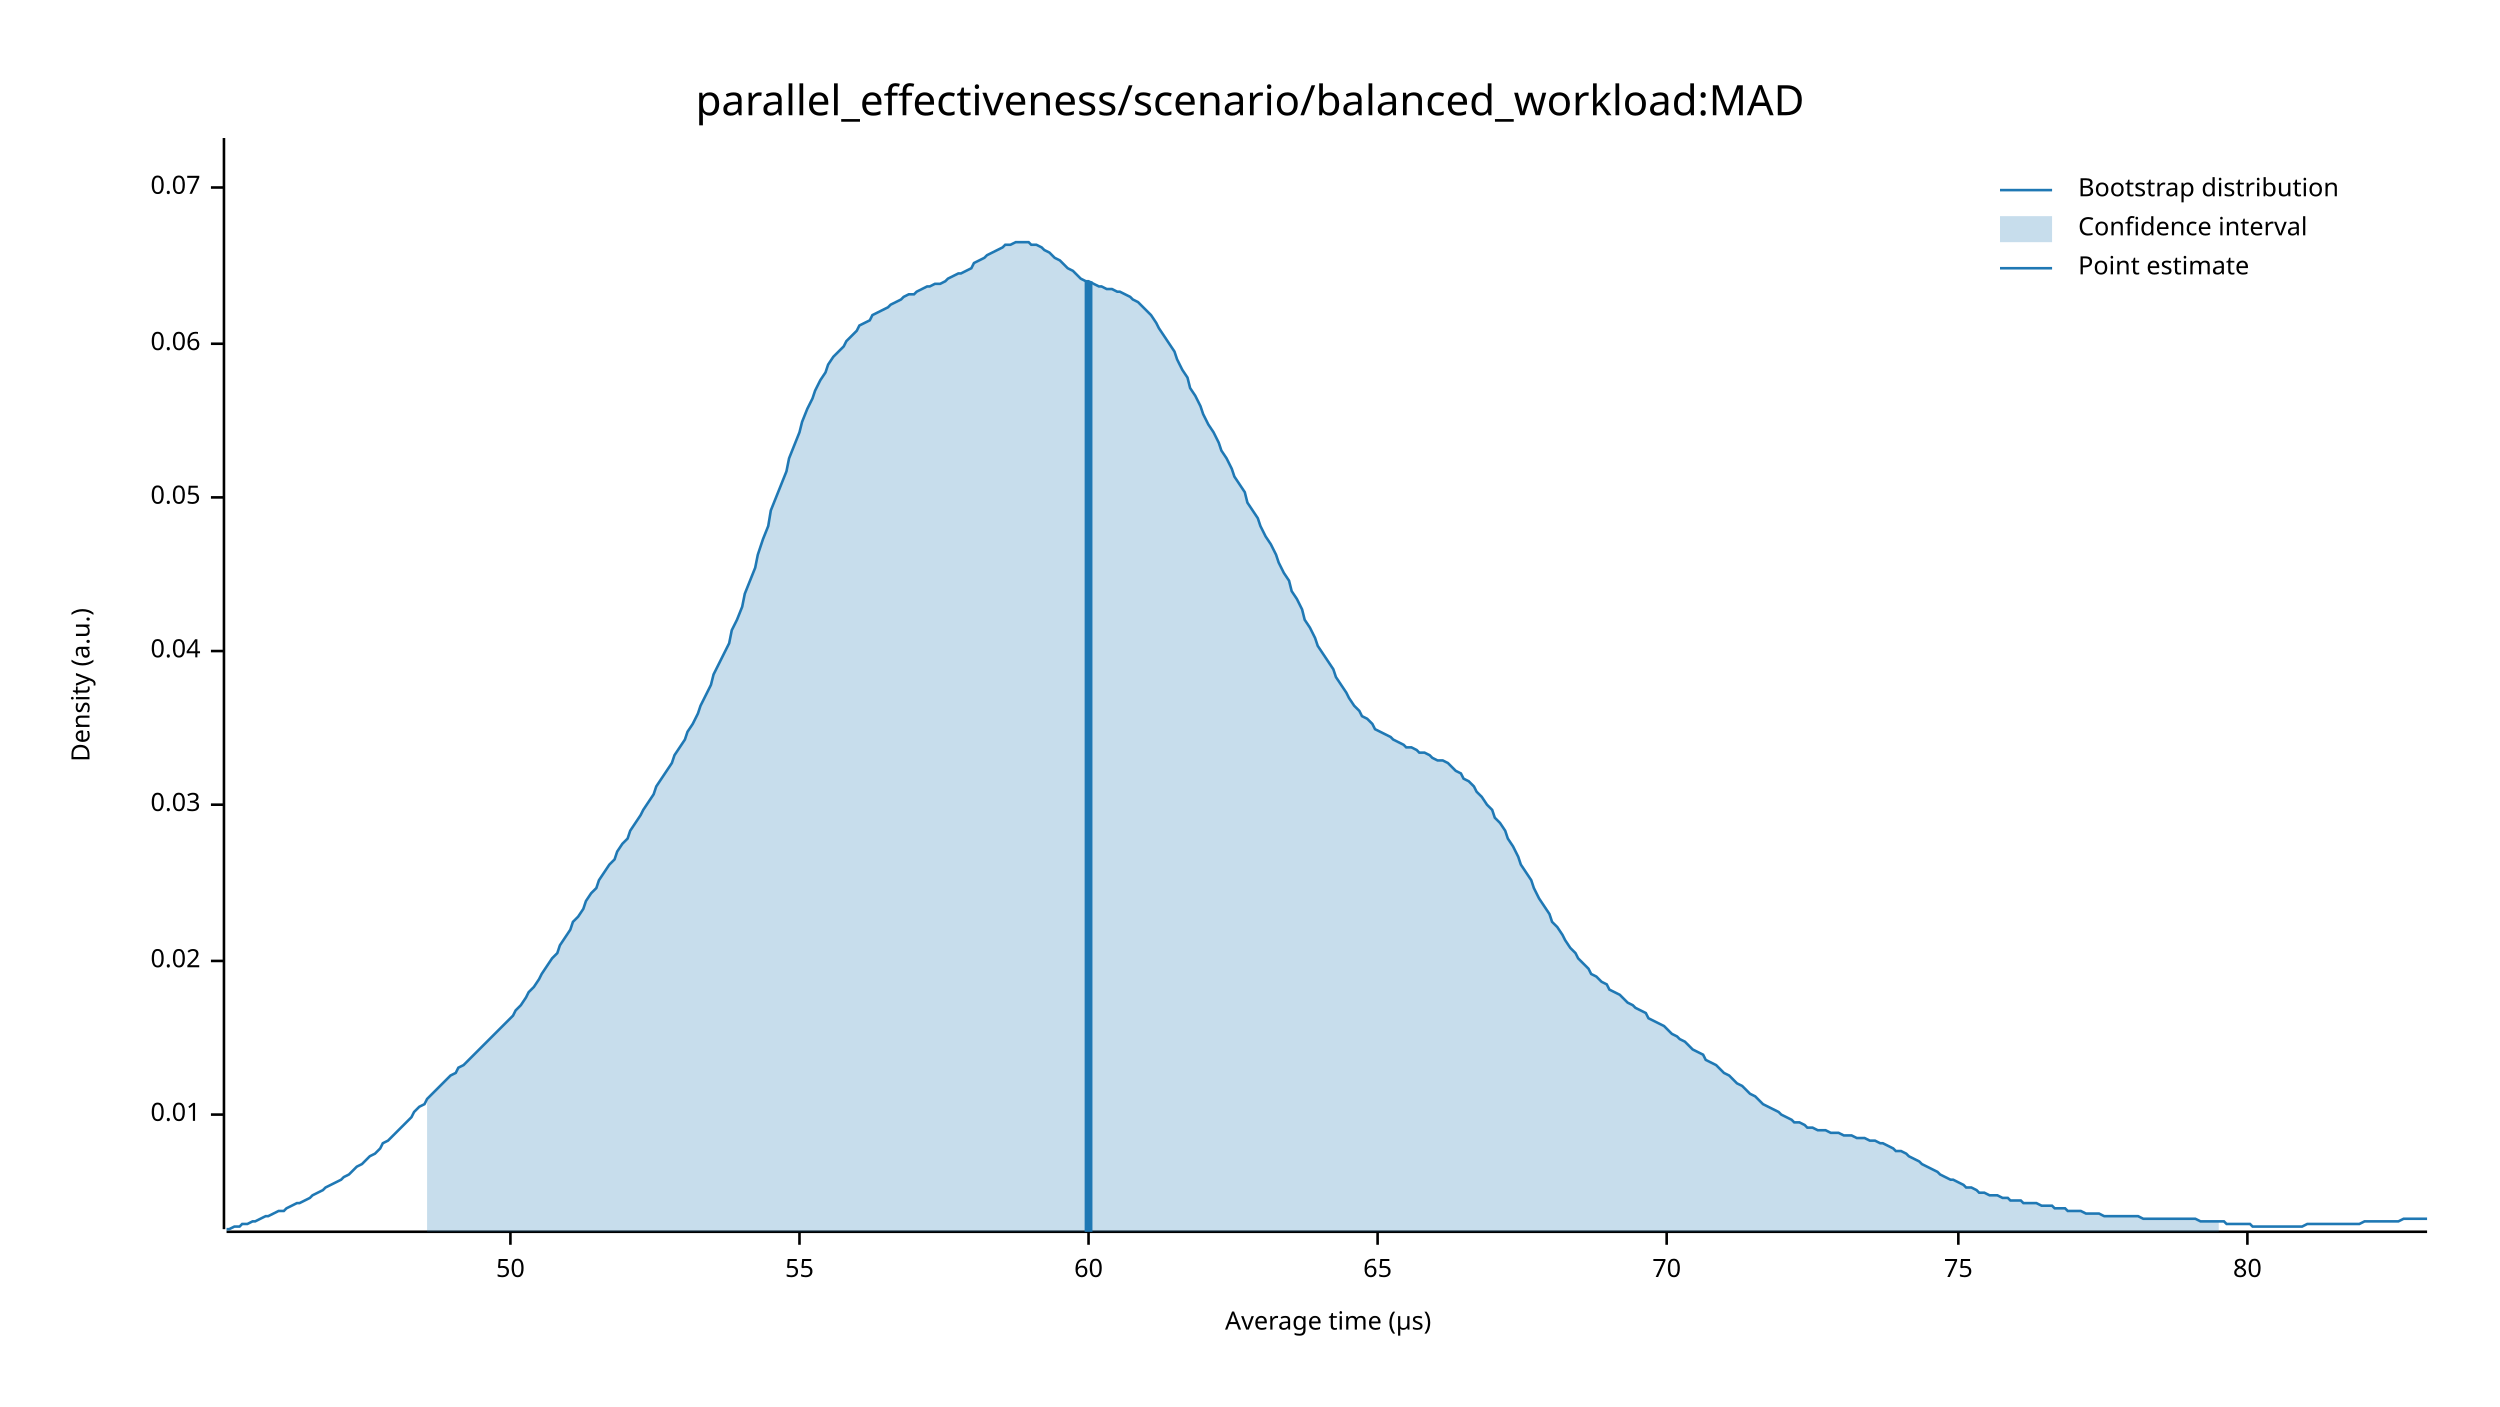
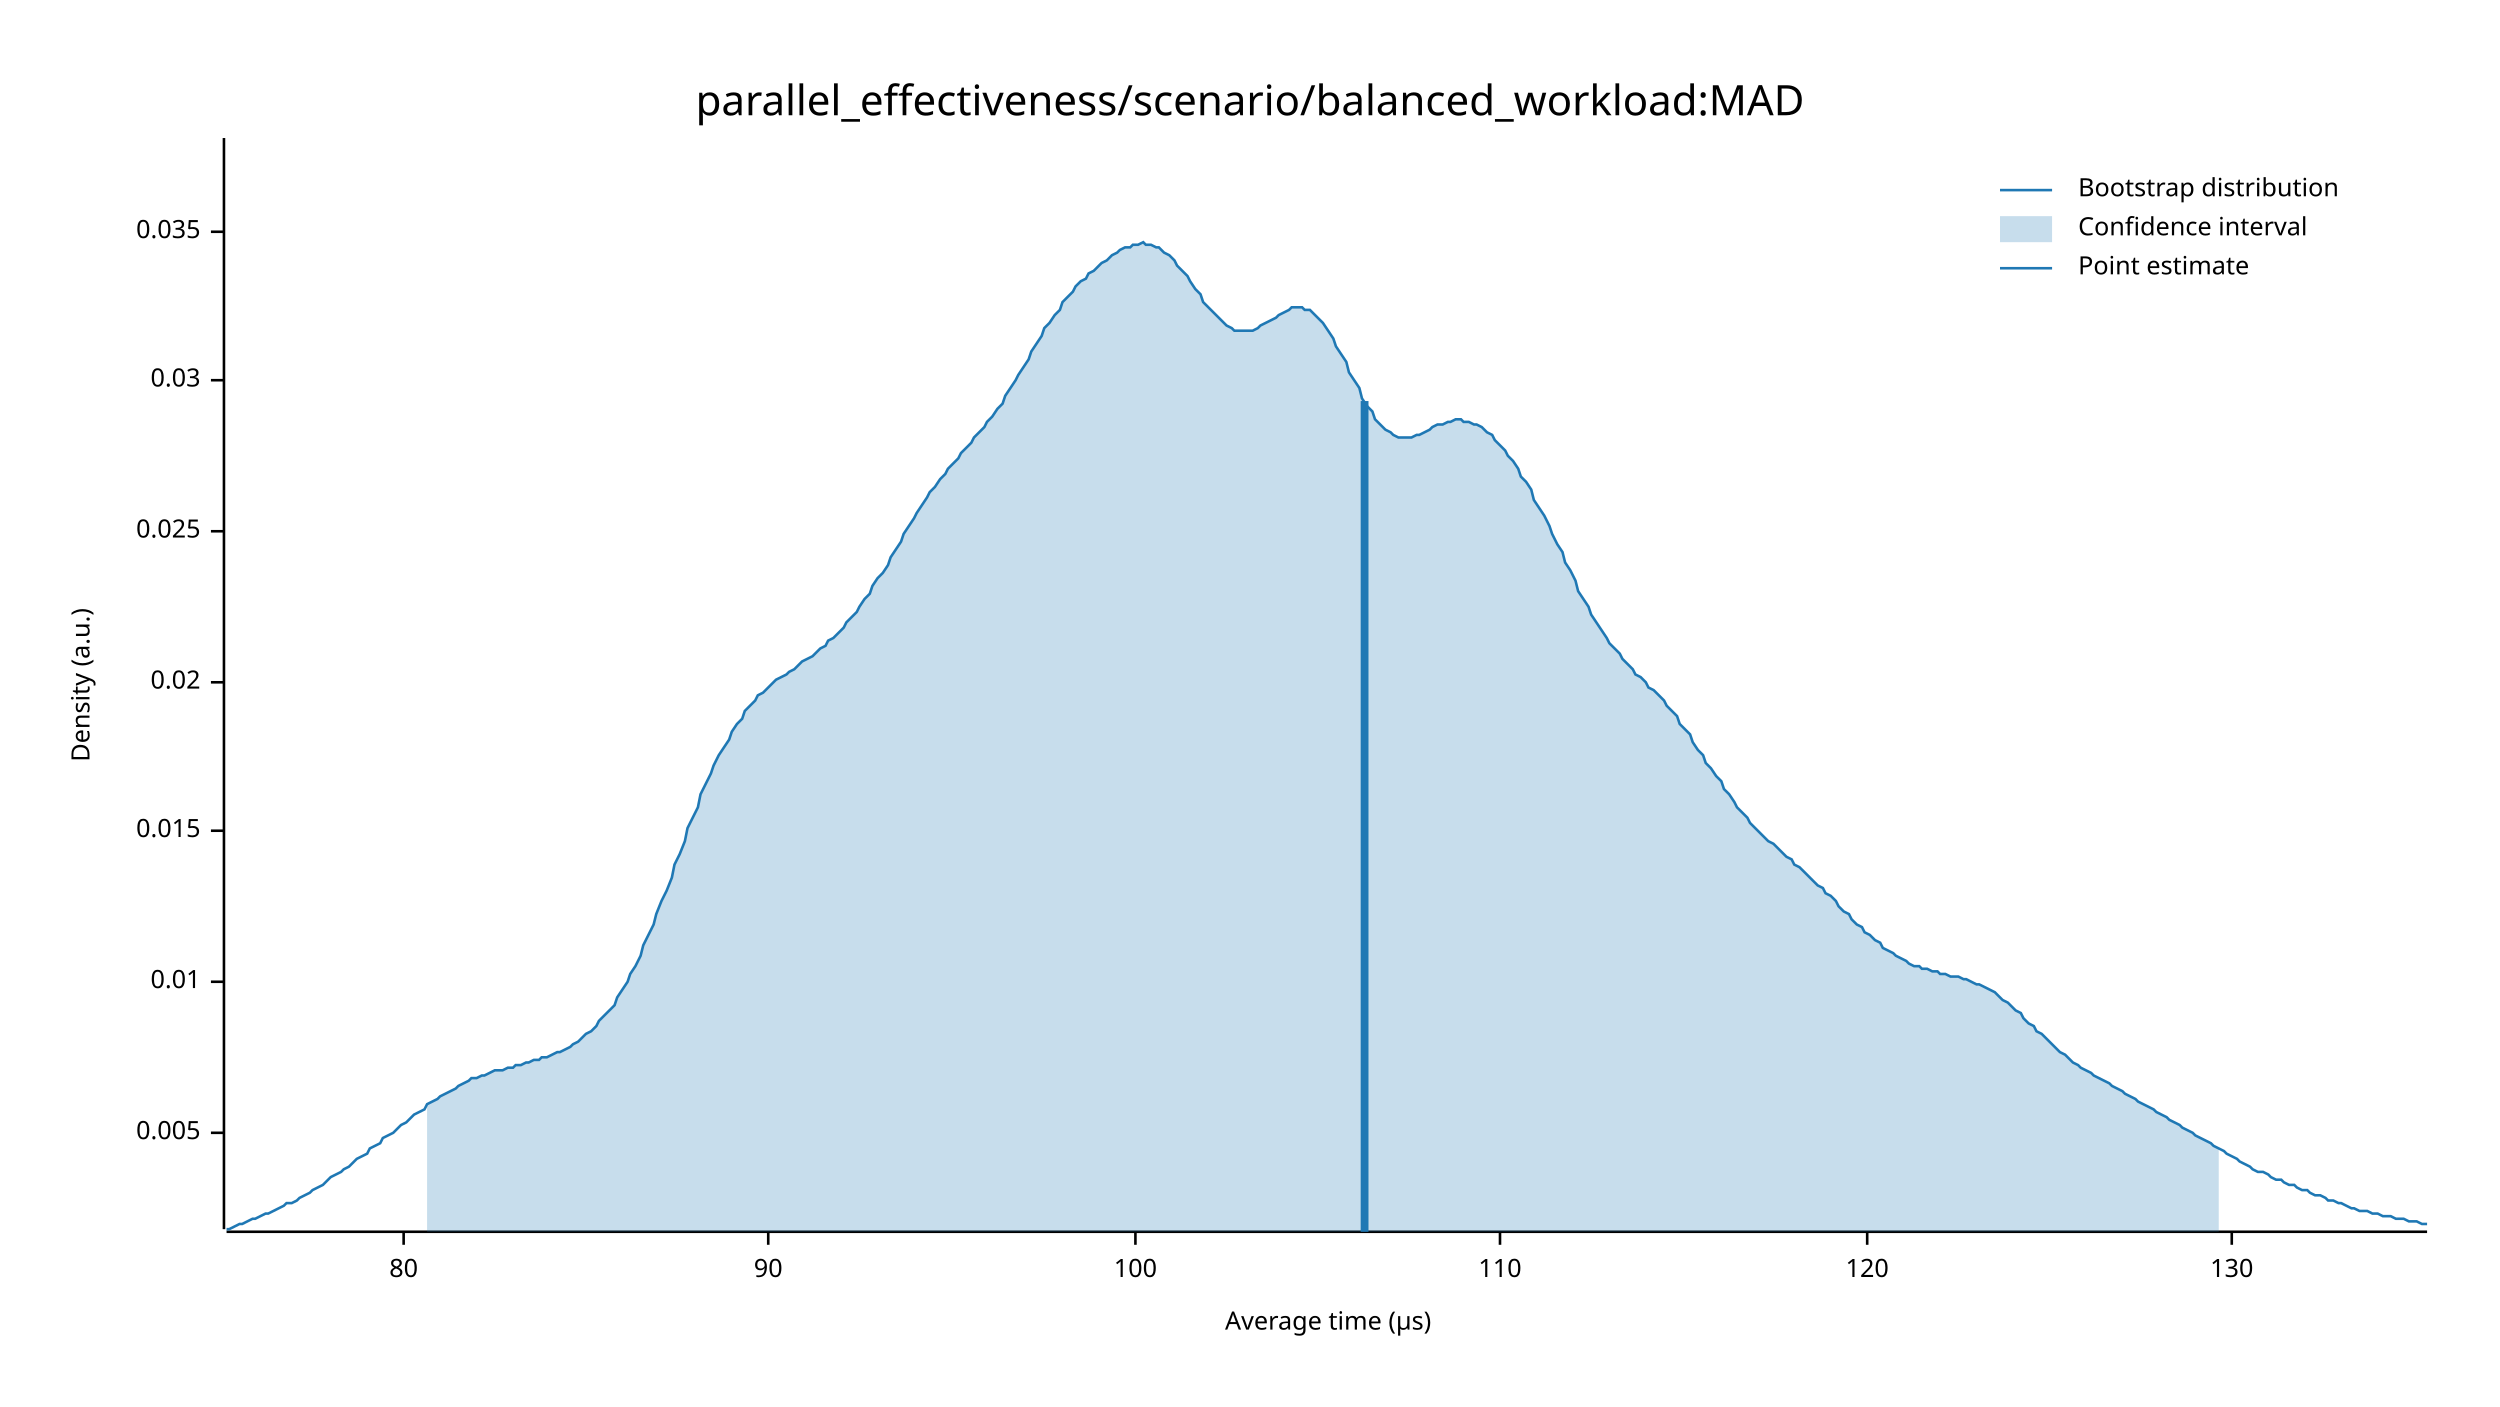
<svg xmlns="http://www.w3.org/2000/svg" width="960" height="540" viewBox="0 0 960 540">
  <text x="480" y="32" dy="0.76em" text-anchor="middle" font-family="sans-serif" font-size="16.129" opacity="1" fill="#000000">
parallel_effectiveness/scenario/balanced_workload:MAD
</text>
  <text x="27" y="263" dy="0.76em" text-anchor="middle" font-family="sans-serif" font-size="9.677" opacity="1" fill="#000000" transform="rotate(270, 27, 263)">
Density (a.u.)
</text>
  <text x="510" y="513" dy="-0.5ex" text-anchor="middle" font-family="sans-serif" font-size="9.677" opacity="1" fill="#000000">
Average time (µs)
</text>
  <polyline fill="none" opacity="1" stroke="#000000" stroke-width="1" points="86,53 86,472 " />
-   <text x="77" y="428" dy="0.5ex" text-anchor="end" font-family="sans-serif" font-size="9.677" opacity="1" fill="#000000">
+   <text x="77" y="435" dy="0.5ex" text-anchor="end" font-family="sans-serif" font-size="9.677" opacity="1" fill="#000000">
+ 0.005
+ </text>
+   <polyline fill="none" opacity="1" stroke="#000000" stroke-width="1" points="81,435 86,435 " />
+   <text x="77" y="377" dy="0.5ex" text-anchor="end" font-family="sans-serif" font-size="9.677" opacity="1" fill="#000000">
0.01
</text>
-   <polyline fill="none" opacity="1" stroke="#000000" stroke-width="1" points="81,428 86,428 " />
-   <text x="77" y="369" dy="0.5ex" text-anchor="end" font-family="sans-serif" font-size="9.677" opacity="1" fill="#000000">
+   <polyline fill="none" opacity="1" stroke="#000000" stroke-width="1" points="81,377 86,377 " />
+   <text x="77" y="319" dy="0.5ex" text-anchor="end" font-family="sans-serif" font-size="9.677" opacity="1" fill="#000000">
+ 0.015
+ </text>
+   <polyline fill="none" opacity="1" stroke="#000000" stroke-width="1" points="81,319 86,319 " />
+   <text x="77" y="262" dy="0.5ex" text-anchor="end" font-family="sans-serif" font-size="9.677" opacity="1" fill="#000000">
0.02
</text>
-   <polyline fill="none" opacity="1" stroke="#000000" stroke-width="1" points="81,369 86,369 " />
-   <text x="77" y="309" dy="0.5ex" text-anchor="end" font-family="sans-serif" font-size="9.677" opacity="1" fill="#000000">
+   <polyline fill="none" opacity="1" stroke="#000000" stroke-width="1" points="81,262 86,262 " />
+   <text x="77" y="204" dy="0.5ex" text-anchor="end" font-family="sans-serif" font-size="9.677" opacity="1" fill="#000000">
+ 0.025
+ </text>
+   <polyline fill="none" opacity="1" stroke="#000000" stroke-width="1" points="81,204 86,204 " />
+   <text x="77" y="146" dy="0.5ex" text-anchor="end" font-family="sans-serif" font-size="9.677" opacity="1" fill="#000000">
0.03
</text>
-   <polyline fill="none" opacity="1" stroke="#000000" stroke-width="1" points="81,309 86,309 " />
-   <text x="77" y="250" dy="0.5ex" text-anchor="end" font-family="sans-serif" font-size="9.677" opacity="1" fill="#000000">
- 0.04
+   <polyline fill="none" opacity="1" stroke="#000000" stroke-width="1" points="81,146 86,146 " />
+   <text x="77" y="89" dy="0.5ex" text-anchor="end" font-family="sans-serif" font-size="9.677" opacity="1" fill="#000000">
+ 0.035
</text>
-   <polyline fill="none" opacity="1" stroke="#000000" stroke-width="1" points="81,250 86,250 " />
-   <text x="77" y="191" dy="0.5ex" text-anchor="end" font-family="sans-serif" font-size="9.677" opacity="1" fill="#000000">
- 0.05
- </text>
-   <polyline fill="none" opacity="1" stroke="#000000" stroke-width="1" points="81,191 86,191 " />
-   <text x="77" y="132" dy="0.5ex" text-anchor="end" font-family="sans-serif" font-size="9.677" opacity="1" fill="#000000">
- 0.06
- </text>
-   <polyline fill="none" opacity="1" stroke="#000000" stroke-width="1" points="81,132 86,132 " />
-   <text x="77" y="72" dy="0.5ex" text-anchor="end" font-family="sans-serif" font-size="9.677" opacity="1" fill="#000000">
- 0.07
- </text>
-   <polyline fill="none" opacity="1" stroke="#000000" stroke-width="1" points="81,72 86,72 " />
+   <polyline fill="none" opacity="1" stroke="#000000" stroke-width="1" points="81,89 86,89 " />
  <polyline fill="none" opacity="1" stroke="#000000" stroke-width="1" points="87,473 932,473 " />
-   <text x="196" y="483" dy="0.76em" text-anchor="middle" font-family="sans-serif" font-size="9.677" opacity="1" fill="#000000">
- 50
- </text>
-   <polyline fill="none" opacity="1" stroke="#000000" stroke-width="1" points="196,473 196,478 " />
-   <text x="307" y="483" dy="0.76em" text-anchor="middle" font-family="sans-serif" font-size="9.677" opacity="1" fill="#000000">
- 55
- </text>
-   <polyline fill="none" opacity="1" stroke="#000000" stroke-width="1" points="307,473 307,478 " />
-   <text x="418" y="483" dy="0.76em" text-anchor="middle" font-family="sans-serif" font-size="9.677" opacity="1" fill="#000000">
- 60
- </text>
-   <polyline fill="none" opacity="1" stroke="#000000" stroke-width="1" points="418,473 418,478 " />
-   <text x="529" y="483" dy="0.76em" text-anchor="middle" font-family="sans-serif" font-size="9.677" opacity="1" fill="#000000">
- 65
- </text>
-   <polyline fill="none" opacity="1" stroke="#000000" stroke-width="1" points="529,473 529,478 " />
-   <text x="640" y="483" dy="0.76em" text-anchor="middle" font-family="sans-serif" font-size="9.677" opacity="1" fill="#000000">
- 70
- </text>
-   <polyline fill="none" opacity="1" stroke="#000000" stroke-width="1" points="640,473 640,478 " />
-   <text x="752" y="483" dy="0.76em" text-anchor="middle" font-family="sans-serif" font-size="9.677" opacity="1" fill="#000000">
- 75
- </text>
-   <polyline fill="none" opacity="1" stroke="#000000" stroke-width="1" points="752,473 752,478 " />
-   <text x="863" y="483" dy="0.76em" text-anchor="middle" font-family="sans-serif" font-size="9.677" opacity="1" fill="#000000">
+   <text x="155" y="483" dy="0.76em" text-anchor="middle" font-family="sans-serif" font-size="9.677" opacity="1" fill="#000000">
80
</text>
-   <polyline fill="none" opacity="1" stroke="#000000" stroke-width="1" points="863,473 863,478 " />
-   <polyline fill="none" opacity="1" stroke="#1F78B4" stroke-width="1" points="87,472 88,472 90,471 92,471 93,470 95,470 97,469 98,469 100,468 102,467 103,467 105,466 107,465 109,465 110,464 112,463 114,462 115,462 117,461 119,460 120,459 122,458 124,457 125,456 127,455 129,454 131,453 132,452 134,451 136,449 137,448 139,447 141,445 142,444 144,443 146,441 147,439 149,438 151,436 153,434 154,433 156,431 158,429 159,427 161,425 163,424 164,422 166,420 168,418 169,417 171,415 173,413 175,412 176,410 178,409 180,407 181,406 183,404 185,402 186,401 188,399 190,397 191,396 193,394 195,392 197,390 198,388 200,386 202,383 203,381 205,379 207,376 208,374 210,371 212,368 214,366 215,363 217,360 219,357 220,354 222,352 224,349 225,346 227,343 229,341 230,338 232,335 234,332 236,330 237,327 239,324 241,322 242,319 244,316 246,313 247,311 249,308 251,305 252,302 254,299 256,296 258,293 259,290 261,287 263,284 264,281 266,278 268,274 269,271 271,267 273,263 274,259 276,255 278,251 280,247 281,242 283,238 285,233 286,228 288,223 290,218 291,213 293,207 295,202 296,196 298,191 300,186 302,181 303,176 305,171 307,166 308,162 310,157 312,153 313,150 315,146 317,143 318,140 320,137 322,135 324,133 325,131 327,129 329,127 330,125 332,124 334,123 335,121 337,120 339,119 341,118 342,117 344,116 346,115 347,114 349,113 351,113 352,112 354,111 356,110 357,110 359,109 361,109 363,108 364,107 366,106 368,105 369,105 371,104 373,103 374,101 376,100 378,99 379,98 381,97 383,96 385,95 386,94 388,94 390,93 391,93 393,93 395,93 396,94 398,94 400,95 401,96 403,97 405,99 407,100 408,101 410,103 412,104 413,105 415,107 417,108 418,108 420,109 422,110 423,110 425,111 427,111 429,112 430,112 432,113 434,114 435,115 437,116 439,118 440,119 442,121 444,124 445,126 447,129 449,132 451,135 452,138 454,142 456,145 457,149 459,152 461,156 462,159 464,163 466,166 468,170 469,173 471,176 473,180 474,183 476,186 478,189 479,193 481,196 483,199 484,202 486,206 488,209 490,213 491,216 493,220 495,223 496,227 498,230 500,234 501,238 503,241 505,245 506,248 508,251 510,254 512,257 513,260 515,263 517,266 518,268 520,271 522,273 523,275 525,276 527,278 528,280 530,281 532,282 534,283 535,284 537,285 539,286 540,287 542,287 544,288 545,289 547,289 549,290 550,291 552,292 554,292 556,293 557,294 559,296 561,297 562,299 564,300 566,302 567,304 569,306 571,309 573,311 574,314 576,316 578,319 579,322 581,325 583,329 584,332 586,335 588,338 589,341 591,345 593,348 595,351 596,354 598,356 600,359 601,361 603,364 605,366 606,368 608,370 610,372 611,374 613,375 615,377 617,378 618,380 620,381 622,382 623,383 625,385 627,386 628,387 630,388 632,389 633,391 635,392 637,393 639,394 640,395 642,397 644,398 645,399 647,400 649,402 650,403 652,404 654,405 655,407 657,408 659,409 661,411 662,412 664,413 666,415 667,416 669,417 671,419 672,420 674,421 676,423 677,424 679,425 681,426 683,427 684,428 686,429 688,430 689,431 691,431 693,432 694,433 696,433 698,434 700,434 701,434 703,435 705,435 706,435 708,436 710,436 711,436 713,437 715,437 716,437 718,438 720,438 722,439 723,439 725,440 727,441 728,442 730,442 732,443 733,444 735,445 737,446 738,447 740,448 742,449 744,450 745,451 747,452 749,453 750,453 752,454 754,455 755,456 757,456 759,457 760,458 762,458 764,459 766,459 767,459 769,460 771,460 772,461 774,461 776,461 777,462 779,462 781,462 782,462 784,463 786,463 788,463 789,464 791,464 793,464 794,465 796,465 798,465 799,465 801,466 803,466 804,466 806,466 808,467 810,467 811,467 813,467 815,467 816,467 818,467 820,467 821,467 823,468 825,468 827,468 828,468 830,468 832,468 833,468 835,468 837,468 838,468 840,468 842,468 843,468 845,469 847,469 849,469 850,469 852,469 854,469 855,470 857,470 859,470 860,470 862,470 864,470 865,471 867,471 869,471 871,471 872,471 874,471 876,471 877,471 879,471 881,471 882,471 884,471 886,470 887,470 889,470 891,470 893,470 894,470 896,470 898,470 899,470 901,470 903,470 904,470 906,470 908,469 909,469 911,469 913,469 915,469 916,469 918,469 920,469 921,469 923,468 925,468 926,468 928,468 930,468 932,468 " />
-   <polygon opacity="0.25" fill="#1F78B4" points="164,422 166,420 168,418 169,417 171,415 173,413 175,412 176,410 178,409 180,407 181,406 183,404 185,402 186,401 188,399 190,397 191,396 193,394 195,392 197,390 198,388 200,386 202,383 203,381 205,379 207,376 208,374 210,371 212,368 214,366 215,363 217,360 219,357 220,354 222,352 224,349 225,346 227,343 229,341 230,338 232,335 234,332 236,330 237,327 239,324 241,322 242,319 244,316 246,313 247,311 249,308 251,305 252,302 254,299 256,296 258,293 259,290 261,287 263,284 264,281 266,278 268,274 269,271 271,267 273,263 274,259 276,255 278,251 280,247 281,242 283,238 285,233 286,228 288,223 290,218 291,213 293,207 295,202 296,196 298,191 300,186 302,181 303,176 305,171 307,166 308,162 310,157 312,153 313,150 315,146 317,143 318,140 320,137 322,135 324,133 325,131 327,129 329,127 330,125 332,124 334,123 335,121 337,120 339,119 341,118 342,117 344,116 346,115 347,114 349,113 351,113 352,112 354,111 356,110 357,110 359,109 361,109 363,108 364,107 366,106 368,105 369,105 371,104 373,103 374,101 376,100 378,99 379,98 381,97 383,96 385,95 386,94 388,94 390,93 391,93 393,93 395,93 396,94 398,94 400,95 401,96 403,97 405,99 407,100 408,101 410,103 412,104 413,105 415,107 417,108 418,108 420,109 422,110 423,110 425,111 427,111 429,112 430,112 432,113 434,114 435,115 437,116 439,118 440,119 442,121 444,124 445,126 447,129 449,132 451,135 452,138 454,142 456,145 457,149 459,152 461,156 462,159 464,163 466,166 468,170 469,173 471,176 473,180 474,183 476,186 478,189 479,193 481,196 483,199 484,202 486,206 488,209 490,213 491,216 493,220 495,223 496,227 498,230 500,234 501,238 503,241 505,245 506,248 508,251 510,254 512,257 513,260 515,263 517,266 518,268 520,271 522,273 523,275 525,276 527,278 528,280 530,281 532,282 534,283 535,284 537,285 539,286 540,287 542,287 544,288 545,289 547,289 549,290 550,291 552,292 554,292 556,293 557,294 559,296 561,297 562,299 564,300 566,302 567,304 569,306 571,309 573,311 574,314 576,316 578,319 579,322 581,325 583,329 584,332 586,335 588,338 589,341 591,345 593,348 595,351 596,354 598,356 600,359 601,361 603,364 605,366 606,368 608,370 610,372 611,374 613,375 615,377 617,378 618,380 620,381 622,382 623,383 625,385 627,386 628,387 630,388 632,389 633,391 635,392 637,393 639,394 640,395 642,397 644,398 645,399 647,400 649,402 650,403 652,404 654,405 655,407 657,408 659,409 661,411 662,412 664,413 666,415 667,416 669,417 671,419 672,420 674,421 676,423 677,424 679,425 681,426 683,427 684,428 686,429 688,430 689,431 691,431 693,432 694,433 696,433 698,434 700,434 701,434 703,435 705,435 706,435 708,436 710,436 711,436 713,437 715,437 716,437 718,438 720,438 722,439 723,439 725,440 727,441 728,442 730,442 732,443 733,444 735,445 737,446 738,447 740,448 742,449 744,450 745,451 747,452 749,453 750,453 752,454 754,455 755,456 757,456 759,457 760,458 762,458 764,459 766,459 767,459 769,460 771,460 772,461 774,461 776,461 777,462 779,462 781,462 782,462 784,463 786,463 788,463 789,464 791,464 793,464 794,465 796,465 798,465 799,465 801,466 803,466 804,466 806,466 808,467 810,467 811,467 813,467 815,467 816,467 818,467 820,467 821,467 823,468 825,468 827,468 828,468 830,468 832,468 833,468 835,468 837,468 838,468 840,468 842,468 843,468 845,469 847,469 849,469 850,469 852,469 852,473 164,473 " />
-   <polyline fill="none" opacity="1" stroke="#1F78B4" stroke-width="3" points="418,473 418,108 " />
+   <polyline fill="none" opacity="1" stroke="#000000" stroke-width="1" points="155,473 155,478 " />
+   <text x="295" y="483" dy="0.76em" text-anchor="middle" font-family="sans-serif" font-size="9.677" opacity="1" fill="#000000">
+ 90
+ </text>
+   <polyline fill="none" opacity="1" stroke="#000000" stroke-width="1" points="295,473 295,478 " />
+   <text x="436" y="483" dy="0.76em" text-anchor="middle" font-family="sans-serif" font-size="9.677" opacity="1" fill="#000000">
+ 100
+ </text>
+   <polyline fill="none" opacity="1" stroke="#000000" stroke-width="1" points="436,473 436,478 " />
+   <text x="576" y="483" dy="0.76em" text-anchor="middle" font-family="sans-serif" font-size="9.677" opacity="1" fill="#000000">
+ 110
+ </text>
+   <polyline fill="none" opacity="1" stroke="#000000" stroke-width="1" points="576,473 576,478 " />
+   <text x="717" y="483" dy="0.76em" text-anchor="middle" font-family="sans-serif" font-size="9.677" opacity="1" fill="#000000">
+ 120
+ </text>
+   <polyline fill="none" opacity="1" stroke="#000000" stroke-width="1" points="717,473 717,478 " />
+   <text x="857" y="483" dy="0.76em" text-anchor="middle" font-family="sans-serif" font-size="9.677" opacity="1" fill="#000000">
+ 130
+ </text>
+   <polyline fill="none" opacity="1" stroke="#000000" stroke-width="1" points="857,473 857,478 " />
+   <polyline fill="none" opacity="1" stroke="#1F78B4" stroke-width="1" points="87,472 88,472 90,471 92,470 93,470 95,469 97,468 98,468 100,467 102,466 103,466 105,465 107,464 109,463 110,462 112,462 114,461 115,460 117,459 119,458 120,457 122,456 124,455 125,454 127,452 129,451 131,450 132,449 134,448 136,446 137,445 139,444 141,443 142,441 144,440 146,439 147,437 149,436 151,435 153,433 154,432 156,431 158,429 159,428 161,427 163,426 164,424 166,423 168,422 169,421 171,420 173,419 175,418 176,417 178,416 180,415 181,414 183,414 185,413 186,413 188,412 190,411 191,411 193,411 195,410 197,410 198,409 200,409 202,408 203,408 205,407 207,407 208,406 210,406 212,405 214,404 215,404 217,403 219,402 220,401 222,400 224,398 225,397 227,396 229,394 230,392 232,390 234,388 236,386 237,383 239,380 241,377 242,374 244,371 246,367 247,363 249,359 251,355 252,351 254,346 256,342 258,337 259,332 261,328 263,323 264,318 266,314 268,310 269,305 271,301 273,297 274,294 276,290 278,287 280,284 281,281 283,278 285,276 286,273 288,271 290,269 291,267 293,266 295,264 296,263 298,261 300,260 302,259 303,258 305,257 307,255 308,254 310,253 312,252 313,251 315,249 317,248 318,246 320,245 322,243 324,241 325,239 327,237 329,235 330,233 332,230 334,228 335,225 337,222 339,220 341,217 342,214 344,211 346,208 347,205 349,202 351,199 352,197 354,194 356,191 357,189 359,187 361,184 363,182 364,180 366,178 368,176 369,174 371,172 373,170 374,168 376,166 378,164 379,162 381,160 383,157 385,155 386,152 388,149 390,146 391,144 393,141 395,138 396,135 398,132 400,129 401,126 403,124 405,121 407,119 408,116 410,114 412,112 413,110 415,108 417,107 418,105 420,104 422,102 423,101 425,100 427,98 429,97 430,96 432,95 434,95 435,94 437,94 439,93 440,94 442,94 444,95 445,95 447,97 449,98 451,100 452,102 454,104 456,106 457,108 459,111 461,113 462,116 464,118 466,120 468,122 469,123 471,125 473,126 474,127 476,127 478,127 479,127 481,127 483,126 484,125 486,124 488,123 490,122 491,121 493,120 495,119 496,118 498,118 500,118 501,119 503,119 505,121 506,122 508,124 510,127 512,130 513,133 515,136 517,139 518,143 520,146 522,149 523,153 525,156 527,158 528,161 530,163 532,165 534,166 535,167 537,168 539,168 540,168 542,168 544,167 545,167 547,166 549,165 550,164 552,163 554,163 556,162 557,162 559,161 561,161 562,162 564,162 566,163 567,163 569,164 571,166 573,167 574,169 576,171 578,173 579,175 581,177 583,180 584,183 586,185 588,188 589,192 591,195 593,198 595,202 596,205 598,209 600,212 601,216 603,219 605,223 606,227 608,230 610,233 611,236 613,239 615,242 617,245 618,247 620,249 622,251 623,253 625,255 627,257 628,259 630,260 632,262 633,264 635,265 637,267 639,269 640,271 642,273 644,275 645,278 647,280 649,282 650,285 652,288 654,290 655,293 657,295 659,298 661,300 662,303 664,305 666,308 667,310 669,312 671,314 672,316 674,318 676,320 677,321 679,323 681,324 683,326 684,327 686,329 688,330 689,332 691,333 693,335 694,336 696,338 698,340 700,341 701,343 703,344 705,346 706,348 708,350 710,351 711,353 713,355 715,356 716,358 718,359 720,361 722,362 723,364 725,365 727,366 728,367 730,368 732,369 733,370 735,371 737,371 738,372 740,372 742,373 744,373 745,374 747,374 749,375 750,375 752,375 754,376 755,376 757,377 759,378 760,378 762,379 764,380 766,381 767,382 769,384 771,385 772,386 774,388 776,389 777,391 779,393 781,394 782,396 784,397 786,399 788,401 789,402 791,404 793,405 794,406 796,408 798,409 799,410 801,411 803,412 804,413 806,414 808,415 810,416 811,417 813,418 815,419 816,420 818,421 820,422 821,423 823,424 825,425 827,426 828,427 830,428 832,429 833,430 835,431 837,432 838,433 840,434 842,435 843,436 845,437 847,438 849,439 850,440 852,441 854,442 855,443 857,444 859,445 860,446 862,447 864,448 865,449 867,450 869,450 871,451 872,452 874,453 876,453 877,454 879,455 881,455 882,456 884,457 886,457 887,458 889,459 891,459 893,460 894,461 896,461 898,462 899,462 901,463 903,464 904,464 906,465 908,465 909,465 911,466 913,466 915,467 916,467 918,467 920,468 921,468 923,468 925,469 926,469 928,469 930,470 932,470 " />
+   <polygon opacity="0.25" fill="#1F78B4" points="164,424 166,423 168,422 169,421 171,420 173,419 175,418 176,417 178,416 180,415 181,414 183,414 185,413 186,413 188,412 190,411 191,411 193,411 195,410 197,410 198,409 200,409 202,408 203,408 205,407 207,407 208,406 210,406 212,405 214,404 215,404 217,403 219,402 220,401 222,400 224,398 225,397 227,396 229,394 230,392 232,390 234,388 236,386 237,383 239,380 241,377 242,374 244,371 246,367 247,363 249,359 251,355 252,351 254,346 256,342 258,337 259,332 261,328 263,323 264,318 266,314 268,310 269,305 271,301 273,297 274,294 276,290 278,287 280,284 281,281 283,278 285,276 286,273 288,271 290,269 291,267 293,266 295,264 296,263 298,261 300,260 302,259 303,258 305,257 307,255 308,254 310,253 312,252 313,251 315,249 317,248 318,246 320,245 322,243 324,241 325,239 327,237 329,235 330,233 332,230 334,228 335,225 337,222 339,220 341,217 342,214 344,211 346,208 347,205 349,202 351,199 352,197 354,194 356,191 357,189 359,187 361,184 363,182 364,180 366,178 368,176 369,174 371,172 373,170 374,168 376,166 378,164 379,162 381,160 383,157 385,155 386,152 388,149 390,146 391,144 393,141 395,138 396,135 398,132 400,129 401,126 403,124 405,121 407,119 408,116 410,114 412,112 413,110 415,108 417,107 418,105 420,104 422,102 423,101 425,100 427,98 429,97 430,96 432,95 434,95 435,94 437,94 439,93 440,94 442,94 444,95 445,95 447,97 449,98 451,100 452,102 454,104 456,106 457,108 459,111 461,113 462,116 464,118 466,120 468,122 469,123 471,125 473,126 474,127 476,127 478,127 479,127 481,127 483,126 484,125 486,124 488,123 490,122 491,121 493,120 495,119 496,118 498,118 500,118 501,119 503,119 505,121 506,122 508,124 510,127 512,130 513,133 515,136 517,139 518,143 520,146 522,149 523,153 525,156 527,158 528,161 530,163 532,165 534,166 535,167 537,168 539,168 540,168 542,168 544,167 545,167 547,166 549,165 550,164 552,163 554,163 556,162 557,162 559,161 561,161 562,162 564,162 566,163 567,163 569,164 571,166 573,167 574,169 576,171 578,173 579,175 581,177 583,180 584,183 586,185 588,188 589,192 591,195 593,198 595,202 596,205 598,209 600,212 601,216 603,219 605,223 606,227 608,230 610,233 611,236 613,239 615,242 617,245 618,247 620,249 622,251 623,253 625,255 627,257 628,259 630,260 632,262 633,264 635,265 637,267 639,269 640,271 642,273 644,275 645,278 647,280 649,282 650,285 652,288 654,290 655,293 657,295 659,298 661,300 662,303 664,305 666,308 667,310 669,312 671,314 672,316 674,318 676,320 677,321 679,323 681,324 683,326 684,327 686,329 688,330 689,332 691,333 693,335 694,336 696,338 698,340 700,341 701,343 703,344 705,346 706,348 708,350 710,351 711,353 713,355 715,356 716,358 718,359 720,361 722,362 723,364 725,365 727,366 728,367 730,368 732,369 733,370 735,371 737,371 738,372 740,372 742,373 744,373 745,374 747,374 749,375 750,375 752,375 754,376 755,376 757,377 759,378 760,378 762,379 764,380 766,381 767,382 769,384 771,385 772,386 774,388 776,389 777,391 779,393 781,394 782,396 784,397 786,399 788,401 789,402 791,404 793,405 794,406 796,408 798,409 799,410 801,411 803,412 804,413 806,414 808,415 810,416 811,417 813,418 815,419 816,420 818,421 820,422 821,423 823,424 825,425 827,426 828,427 830,428 832,429 833,430 835,431 837,432 838,433 840,434 842,435 843,436 845,437 847,438 849,439 850,440 852,441 852,473 164,473 " />
+   <polyline fill="none" opacity="1" stroke="#1F78B4" stroke-width="3" points="524,473 524,154 " />
  <text x="798" y="68" dy="0.76em" text-anchor="start" font-family="sans-serif" font-size="9.677" opacity="1" fill="#000000">
Bootstrap distribution
</text>
  <text x="798" y="83" dy="0.76em" text-anchor="start" font-family="sans-serif" font-size="9.677" opacity="1" fill="#000000">
Confidence interval
</text>
  <text x="798" y="98" dy="0.76em" text-anchor="start" font-family="sans-serif" font-size="9.677" opacity="1" fill="#000000">
Point estimate
</text>
  <polyline fill="none" opacity="1" stroke="#1F78B4" stroke-width="1" points="768,73 788,73 " />
  <rect x="768" y="83" width="20" height="10" opacity="0.25" fill="#1F78B4" stroke="none" />
  <polyline fill="none" opacity="1" stroke="#1F78B4" stroke-width="1" points="768,103 788,103 " />
</svg>
